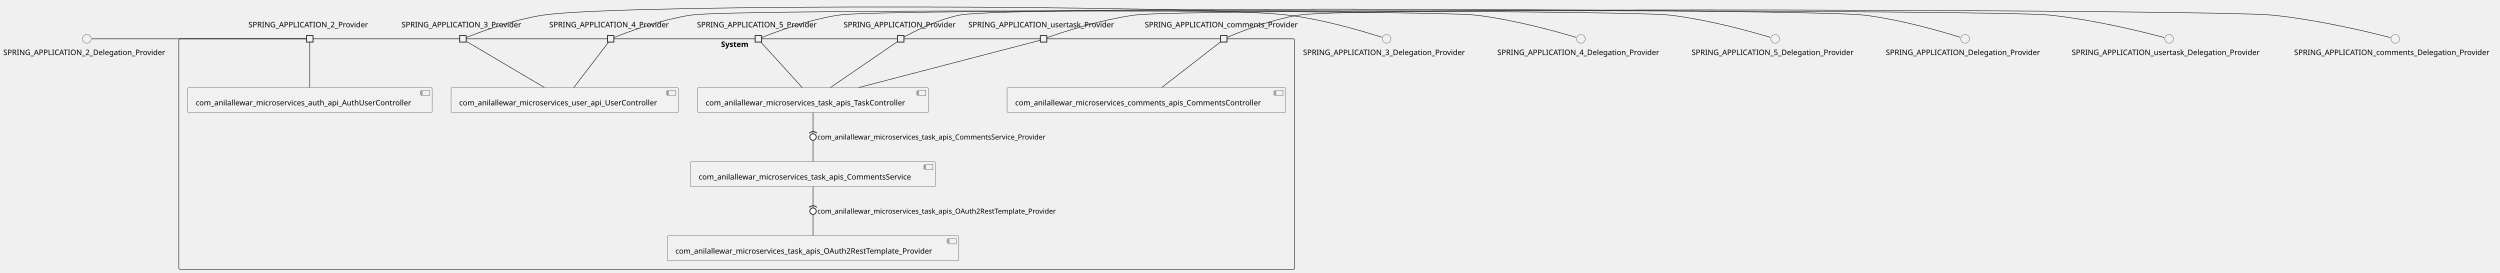
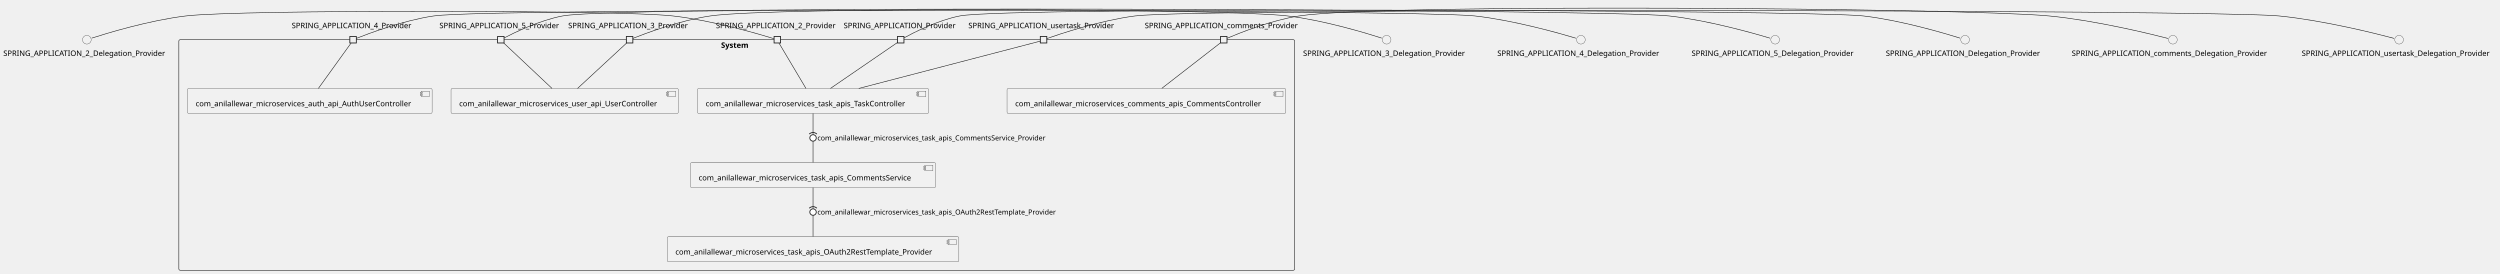
- <svg xmlns="http://www.w3.org/2000/svg" xmlns:xlink="http://www.w3.org/1999/xlink" contentStyleType="text/css" height="503px" preserveAspectRatio="none" style="width:4620px;height:503px;background:#FFFFFF;" version="1.1" viewBox="0 0 4620 503" width="4620px" zoomAndPan="magnify">
+ <svg xmlns="http://www.w3.org/2000/svg" xmlns:xlink="http://www.w3.org/1999/xlink" contentStyleType="text/css" height="505px" preserveAspectRatio="none" style="width:4620px;height:505px;background:#FFFFFF;" version="1.1" viewBox="0 0 4620 505" width="4620px" zoomAndPan="magnify">
  <defs />
  <g>
    <g id="cluster_System">
-       <rect fill="none" height="426" rx="2.5" ry="2.5" style="stroke:#181818;stroke-width:1.0;" width="2062" x="330.5" y="71.77" />
-       <text fill="#000000" font-family="sans-serif" font-size="14" font-weight="bold" lengthAdjust="spacing" textLength="58" x="1332.5" y="86.765">System</text>
+       <rect fill="none" height="426" rx="2.5" ry="2.5" style="stroke:#181818;stroke-width:1.0;" width="2062" x="330.5" y="73.42" />
+       <text fill="#000000" font-family="sans-serif" font-size="14" font-weight="bold" lengthAdjust="spacing" textLength="58" x="1332.5" y="88.415">System</text>
    </g>
    <g id="elem_com_anilallewar_microservices_auth_api_AuthUserController">
-       <a href="anilallewar-microservices-basics-spring-boot.repository#_IUufqmTkEe-Aoo6MQA3PUg" target="_top" title="anilallewar-microservices-basics-spring-boot.repository#_IUufqmTkEe-Aoo6MQA3PUg" xlink:actuate="onRequest" xlink:href="anilallewar-microservices-basics-spring-boot.repository#_IUufqmTkEe-Aoo6MQA3PUg" xlink:show="new" xlink:title="anilallewar-microservices-basics-spring-boot.repository#_IUufqmTkEe-Aoo6MQA3PUg" xlink:type="simple">
-         <rect fill="#F1F1F1" height="46.297" rx="2.5" ry="2.5" style="stroke:#181818;stroke-width:0.5;" width="452" x="346.5" y="161.77" />
-         <rect fill="#F1F1F1" height="10" style="stroke:#181818;stroke-width:0.5;" width="15" x="778.5" y="166.77" />
-         <rect fill="#F1F1F1" height="2" style="stroke:#181818;stroke-width:0.5;" width="4" x="776.5" y="168.77" />
-         <rect fill="#F1F1F1" height="2" style="stroke:#181818;stroke-width:0.5;" width="4" x="776.5" y="172.77" />
-         <text fill="#000000" font-family="sans-serif" font-size="14" lengthAdjust="spacing" textLength="412" x="361.5" y="194.765">com_anilallewar_microservices_auth_api_AuthUserController</text>
+       <a href="anilallewar-microservices-basics-spring-boot.repository#_ZXUEkmWtEe-iYPNM1zA-zw" target="_top" title="anilallewar-microservices-basics-spring-boot.repository#_ZXUEkmWtEe-iYPNM1zA-zw" xlink:actuate="onRequest" xlink:href="anilallewar-microservices-basics-spring-boot.repository#_ZXUEkmWtEe-iYPNM1zA-zw" xlink:show="new" xlink:title="anilallewar-microservices-basics-spring-boot.repository#_ZXUEkmWtEe-iYPNM1zA-zw" xlink:type="simple">
+         <rect fill="#F1F1F1" height="46.297" rx="2.5" ry="2.5" style="stroke:#181818;stroke-width:0.5;" width="452" x="346.5" y="163.42" />
+         <rect fill="#F1F1F1" height="10" style="stroke:#181818;stroke-width:0.5;" width="15" x="778.5" y="168.42" />
+         <rect fill="#F1F1F1" height="2" style="stroke:#181818;stroke-width:0.5;" width="4" x="776.5" y="170.42" />
+         <rect fill="#F1F1F1" height="2" style="stroke:#181818;stroke-width:0.5;" width="4" x="776.5" y="174.42" />
+         <text fill="#000000" font-family="sans-serif" font-size="14" lengthAdjust="spacing" textLength="412" x="361.5" y="196.415">com_anilallewar_microservices_auth_api_AuthUserController</text>
      </a>
    </g>
    <g id="elem_com_anilallewar_microservices_comments_apis_CommentsController">
-       <a href="anilallewar-microservices-basics-spring-boot.repository#_IUufqmTkEe-Aoo6MQA3PUg" target="_top" title="anilallewar-microservices-basics-spring-boot.repository#_IUufqmTkEe-Aoo6MQA3PUg" xlink:actuate="onRequest" xlink:href="anilallewar-microservices-basics-spring-boot.repository#_IUufqmTkEe-Aoo6MQA3PUg" xlink:show="new" xlink:title="anilallewar-microservices-basics-spring-boot.repository#_IUufqmTkEe-Aoo6MQA3PUg" xlink:type="simple">
-         <rect fill="#F1F1F1" height="46.297" rx="2.5" ry="2.5" style="stroke:#181818;stroke-width:0.5;" width="515" x="1861" y="161.77" />
-         <rect fill="#F1F1F1" height="10" style="stroke:#181818;stroke-width:0.5;" width="15" x="2356" y="166.77" />
-         <rect fill="#F1F1F1" height="2" style="stroke:#181818;stroke-width:0.5;" width="4" x="2354" y="168.77" />
-         <rect fill="#F1F1F1" height="2" style="stroke:#181818;stroke-width:0.5;" width="4" x="2354" y="172.77" />
-         <text fill="#000000" font-family="sans-serif" font-size="14" lengthAdjust="spacing" textLength="475" x="1876" y="194.765">com_anilallewar_microservices_comments_apis_CommentsController</text>
+       <a href="anilallewar-microservices-basics-spring-boot.repository#_ZXUEkmWtEe-iYPNM1zA-zw" target="_top" title="anilallewar-microservices-basics-spring-boot.repository#_ZXUEkmWtEe-iYPNM1zA-zw" xlink:actuate="onRequest" xlink:href="anilallewar-microservices-basics-spring-boot.repository#_ZXUEkmWtEe-iYPNM1zA-zw" xlink:show="new" xlink:title="anilallewar-microservices-basics-spring-boot.repository#_ZXUEkmWtEe-iYPNM1zA-zw" xlink:type="simple">
+         <rect fill="#F1F1F1" height="46.297" rx="2.5" ry="2.5" style="stroke:#181818;stroke-width:0.5;" width="515" x="1861" y="163.42" />
+         <rect fill="#F1F1F1" height="10" style="stroke:#181818;stroke-width:0.5;" width="15" x="2356" y="168.42" />
+         <rect fill="#F1F1F1" height="2" style="stroke:#181818;stroke-width:0.5;" width="4" x="2354" y="170.42" />
+         <rect fill="#F1F1F1" height="2" style="stroke:#181818;stroke-width:0.5;" width="4" x="2354" y="174.42" />
+         <text fill="#000000" font-family="sans-serif" font-size="14" lengthAdjust="spacing" textLength="475" x="1876" y="196.415">com_anilallewar_microservices_comments_apis_CommentsController</text>
      </a>
    </g>
    <g id="elem_com_anilallewar_microservices_task_apis_CommentsService">
-       <a href="anilallewar-microservices-basics-spring-boot.repository#_IUufqmTkEe-Aoo6MQA3PUg" target="_top" title="anilallewar-microservices-basics-spring-boot.repository#_IUufqmTkEe-Aoo6MQA3PUg" xlink:actuate="onRequest" xlink:href="anilallewar-microservices-basics-spring-boot.repository#_IUufqmTkEe-Aoo6MQA3PUg" xlink:show="new" xlink:title="anilallewar-microservices-basics-spring-boot.repository#_IUufqmTkEe-Aoo6MQA3PUg" xlink:type="simple">
-         <rect fill="#F1F1F1" height="46.297" rx="2.5" ry="2.5" style="stroke:#181818;stroke-width:0.5;" width="453" x="1276" y="298.77" />
-         <rect fill="#F1F1F1" height="10" style="stroke:#181818;stroke-width:0.5;" width="15" x="1709" y="303.77" />
-         <rect fill="#F1F1F1" height="2" style="stroke:#181818;stroke-width:0.5;" width="4" x="1707" y="305.77" />
-         <rect fill="#F1F1F1" height="2" style="stroke:#181818;stroke-width:0.5;" width="4" x="1707" y="309.77" />
-         <text fill="#000000" font-family="sans-serif" font-size="14" lengthAdjust="spacing" textLength="413" x="1291" y="331.765">com_anilallewar_microservices_task_apis_CommentsService</text>
+       <a href="anilallewar-microservices-basics-spring-boot.repository#_ZXUEkmWtEe-iYPNM1zA-zw" target="_top" title="anilallewar-microservices-basics-spring-boot.repository#_ZXUEkmWtEe-iYPNM1zA-zw" xlink:actuate="onRequest" xlink:href="anilallewar-microservices-basics-spring-boot.repository#_ZXUEkmWtEe-iYPNM1zA-zw" xlink:show="new" xlink:title="anilallewar-microservices-basics-spring-boot.repository#_ZXUEkmWtEe-iYPNM1zA-zw" xlink:type="simple">
+         <rect fill="#F1F1F1" height="46.297" rx="2.5" ry="2.5" style="stroke:#181818;stroke-width:0.5;" width="453" x="1276" y="300.42" />
+         <rect fill="#F1F1F1" height="10" style="stroke:#181818;stroke-width:0.5;" width="15" x="1709" y="305.42" />
+         <rect fill="#F1F1F1" height="2" style="stroke:#181818;stroke-width:0.5;" width="4" x="1707" y="307.42" />
+         <rect fill="#F1F1F1" height="2" style="stroke:#181818;stroke-width:0.5;" width="4" x="1707" y="311.42" />
+         <text fill="#000000" font-family="sans-serif" font-size="14" lengthAdjust="spacing" textLength="413" x="1291" y="333.415">com_anilallewar_microservices_task_apis_CommentsService</text>
      </a>
    </g>
    <g id="elem_com_anilallewar_microservices_task_apis_OAuth2RestTemplate_Provider">
-       <a href="anilallewar-microservices-basics-spring-boot.repository#_IUufqmTkEe-Aoo6MQA3PUg" target="_top" title="anilallewar-microservices-basics-spring-boot.repository#_IUufqmTkEe-Aoo6MQA3PUg" xlink:actuate="onRequest" xlink:href="anilallewar-microservices-basics-spring-boot.repository#_IUufqmTkEe-Aoo6MQA3PUg" xlink:show="new" xlink:title="anilallewar-microservices-basics-spring-boot.repository#_IUufqmTkEe-Aoo6MQA3PUg" xlink:type="simple">
-         <rect fill="#F1F1F1" height="46.297" rx="2.5" ry="2.5" style="stroke:#181818;stroke-width:0.5;" width="539" x="1233" y="435.77" />
-         <rect fill="#F1F1F1" height="10" style="stroke:#181818;stroke-width:0.5;" width="15" x="1752" y="440.77" />
-         <rect fill="#F1F1F1" height="2" style="stroke:#181818;stroke-width:0.5;" width="4" x="1750" y="442.77" />
-         <rect fill="#F1F1F1" height="2" style="stroke:#181818;stroke-width:0.5;" width="4" x="1750" y="446.77" />
-         <text fill="#000000" font-family="sans-serif" font-size="14" lengthAdjust="spacing" textLength="499" x="1248" y="468.765">com_anilallewar_microservices_task_apis_OAuth2RestTemplate_Provider</text>
+       <a href="anilallewar-microservices-basics-spring-boot.repository#_ZXUEkmWtEe-iYPNM1zA-zw" target="_top" title="anilallewar-microservices-basics-spring-boot.repository#_ZXUEkmWtEe-iYPNM1zA-zw" xlink:actuate="onRequest" xlink:href="anilallewar-microservices-basics-spring-boot.repository#_ZXUEkmWtEe-iYPNM1zA-zw" xlink:show="new" xlink:title="anilallewar-microservices-basics-spring-boot.repository#_ZXUEkmWtEe-iYPNM1zA-zw" xlink:type="simple">
+         <rect fill="#F1F1F1" height="46.297" rx="2.5" ry="2.5" style="stroke:#181818;stroke-width:0.5;" width="539" x="1233" y="437.42" />
+         <rect fill="#F1F1F1" height="10" style="stroke:#181818;stroke-width:0.5;" width="15" x="1752" y="442.42" />
+         <rect fill="#F1F1F1" height="2" style="stroke:#181818;stroke-width:0.5;" width="4" x="1750" y="444.42" />
+         <rect fill="#F1F1F1" height="2" style="stroke:#181818;stroke-width:0.5;" width="4" x="1750" y="448.42" />
+         <text fill="#000000" font-family="sans-serif" font-size="14" lengthAdjust="spacing" textLength="499" x="1248" y="470.415">com_anilallewar_microservices_task_apis_OAuth2RestTemplate_Provider</text>
      </a>
    </g>
    <g id="elem_com_anilallewar_microservices_task_apis_TaskController">
-       <a href="anilallewar-microservices-basics-spring-boot.repository#_IUufqmTkEe-Aoo6MQA3PUg" target="_top" title="anilallewar-microservices-basics-spring-boot.repository#_IUufqmTkEe-Aoo6MQA3PUg" xlink:actuate="onRequest" xlink:href="anilallewar-microservices-basics-spring-boot.repository#_IUufqmTkEe-Aoo6MQA3PUg" xlink:show="new" xlink:title="anilallewar-microservices-basics-spring-boot.repository#_IUufqmTkEe-Aoo6MQA3PUg" xlink:type="simple">
-         <rect fill="#F1F1F1" height="46.297" rx="2.5" ry="2.5" style="stroke:#181818;stroke-width:0.5;" width="427" x="1289" y="161.77" />
-         <rect fill="#F1F1F1" height="10" style="stroke:#181818;stroke-width:0.5;" width="15" x="1696" y="166.77" />
-         <rect fill="#F1F1F1" height="2" style="stroke:#181818;stroke-width:0.5;" width="4" x="1694" y="168.77" />
-         <rect fill="#F1F1F1" height="2" style="stroke:#181818;stroke-width:0.5;" width="4" x="1694" y="172.77" />
-         <text fill="#000000" font-family="sans-serif" font-size="14" lengthAdjust="spacing" textLength="387" x="1304" y="194.765">com_anilallewar_microservices_task_apis_TaskController</text>
+       <a href="anilallewar-microservices-basics-spring-boot.repository#_ZXUEkmWtEe-iYPNM1zA-zw" target="_top" title="anilallewar-microservices-basics-spring-boot.repository#_ZXUEkmWtEe-iYPNM1zA-zw" xlink:actuate="onRequest" xlink:href="anilallewar-microservices-basics-spring-boot.repository#_ZXUEkmWtEe-iYPNM1zA-zw" xlink:show="new" xlink:title="anilallewar-microservices-basics-spring-boot.repository#_ZXUEkmWtEe-iYPNM1zA-zw" xlink:type="simple">
+         <rect fill="#F1F1F1" height="46.297" rx="2.5" ry="2.5" style="stroke:#181818;stroke-width:0.5;" width="427" x="1289" y="163.42" />
+         <rect fill="#F1F1F1" height="10" style="stroke:#181818;stroke-width:0.5;" width="15" x="1696" y="168.42" />
+         <rect fill="#F1F1F1" height="2" style="stroke:#181818;stroke-width:0.5;" width="4" x="1694" y="170.42" />
+         <rect fill="#F1F1F1" height="2" style="stroke:#181818;stroke-width:0.5;" width="4" x="1694" y="174.42" />
+         <text fill="#000000" font-family="sans-serif" font-size="14" lengthAdjust="spacing" textLength="387" x="1304" y="196.415">com_anilallewar_microservices_task_apis_TaskController</text>
      </a>
    </g>
    <g id="elem_com_anilallewar_microservices_user_api_UserController">
-       <a href="anilallewar-microservices-basics-spring-boot.repository#_IUufqmTkEe-Aoo6MQA3PUg" target="_top" title="anilallewar-microservices-basics-spring-boot.repository#_IUufqmTkEe-Aoo6MQA3PUg" xlink:actuate="onRequest" xlink:href="anilallewar-microservices-basics-spring-boot.repository#_IUufqmTkEe-Aoo6MQA3PUg" xlink:show="new" xlink:title="anilallewar-microservices-basics-spring-boot.repository#_IUufqmTkEe-Aoo6MQA3PUg" xlink:type="simple">
-         <rect fill="#F1F1F1" height="46.297" rx="2.5" ry="2.5" style="stroke:#181818;stroke-width:0.5;" width="420" x="833.5" y="161.77" />
-         <rect fill="#F1F1F1" height="10" style="stroke:#181818;stroke-width:0.5;" width="15" x="1233.5" y="166.77" />
-         <rect fill="#F1F1F1" height="2" style="stroke:#181818;stroke-width:0.5;" width="4" x="1231.5" y="168.77" />
-         <rect fill="#F1F1F1" height="2" style="stroke:#181818;stroke-width:0.5;" width="4" x="1231.5" y="172.77" />
-         <text fill="#000000" font-family="sans-serif" font-size="14" lengthAdjust="spacing" textLength="380" x="848.5" y="194.765">com_anilallewar_microservices_user_api_UserController</text>
+       <a href="anilallewar-microservices-basics-spring-boot.repository#_ZXUEkmWtEe-iYPNM1zA-zw" target="_top" title="anilallewar-microservices-basics-spring-boot.repository#_ZXUEkmWtEe-iYPNM1zA-zw" xlink:actuate="onRequest" xlink:href="anilallewar-microservices-basics-spring-boot.repository#_ZXUEkmWtEe-iYPNM1zA-zw" xlink:show="new" xlink:title="anilallewar-microservices-basics-spring-boot.repository#_ZXUEkmWtEe-iYPNM1zA-zw" xlink:type="simple">
+         <rect fill="#F1F1F1" height="46.297" rx="2.5" ry="2.5" style="stroke:#181818;stroke-width:0.5;" width="420" x="833.5" y="163.42" />
+         <rect fill="#F1F1F1" height="10" style="stroke:#181818;stroke-width:0.5;" width="15" x="1233.5" y="168.42" />
+         <rect fill="#F1F1F1" height="2" style="stroke:#181818;stroke-width:0.5;" width="4" x="1231.5" y="170.42" />
+         <rect fill="#F1F1F1" height="2" style="stroke:#181818;stroke-width:0.5;" width="4" x="1231.5" y="174.42" />
+         <text fill="#000000" font-family="sans-serif" font-size="14" lengthAdjust="spacing" textLength="380" x="848.5" y="196.415">com_anilallewar_microservices_user_api_UserController</text>
      </a>
    </g>
-     <text fill="#000000" font-family="sans-serif" font-size="14" lengthAdjust="spacing" textLength="227" x="459" y="50.468">SPRING_APPLICATION_2_Provider</text>
-     <rect fill="#F1F1F1" height="12" style="stroke:#181818;stroke-width:1.5;" width="12" x="566.5" y="65.77" />
-     <text fill="#000000" font-family="sans-serif" font-size="14" lengthAdjust="spacing" textLength="227" x="742" y="50.468">SPRING_APPLICATION_3_Provider</text>
-     <rect fill="#F1F1F1" height="12" style="stroke:#181818;stroke-width:1.5;" width="12" x="849.5" y="65.77" />
-     <text fill="#000000" font-family="sans-serif" font-size="14" lengthAdjust="spacing" textLength="227" x="1015" y="50.468">SPRING_APPLICATION_4_Provider</text>
-     <rect fill="#F1F1F1" height="12" style="stroke:#181818;stroke-width:1.5;" width="12" x="1122.5" y="65.77" />
-     <text fill="#000000" font-family="sans-serif" font-size="14" lengthAdjust="spacing" textLength="227" x="1288" y="50.468">SPRING_APPLICATION_5_Provider</text>
-     <rect fill="#F1F1F1" height="12" style="stroke:#181818;stroke-width:1.5;" width="12" x="1395.5" y="65.77" />
-     <text fill="#000000" font-family="sans-serif" font-size="14" lengthAdjust="spacing" textLength="211" x="1559" y="50.468">SPRING_APPLICATION_Provider</text>
-     <rect fill="#F1F1F1" height="12" style="stroke:#181818;stroke-width:1.5;" width="12" x="1658.5" y="65.77" />
-     <text fill="#000000" font-family="sans-serif" font-size="14" lengthAdjust="spacing" textLength="292" x="2115.5" y="50.468">SPRING_APPLICATION_comments_Provider</text>
-     <rect fill="#F1F1F1" height="12" style="stroke:#181818;stroke-width:1.5;" width="12" x="2255.5" y="65.77" />
-     <text fill="#000000" font-family="sans-serif" font-size="14" lengthAdjust="spacing" textLength="278" x="1789.5" y="50.468">SPRING_APPLICATION_usertask_Provider</text>
-     <rect fill="#F1F1F1" height="12" style="stroke:#181818;stroke-width:1.5;" width="12" x="1922.5" y="65.77" />
+     <text fill="#000000" font-family="sans-serif" font-size="14" lengthAdjust="spacing" textLength="227" x="1323" y="52.118">SPRING_APPLICATION_2_Provider</text>
+     <rect fill="#F1F1F1" height="12" style="stroke:#181818;stroke-width:1.5;" width="12" x="1430.5" y="67.42" />
+     <text fill="#000000" font-family="sans-serif" font-size="14" lengthAdjust="spacing" textLength="227" x="1050" y="52.118">SPRING_APPLICATION_3_Provider</text>
+     <rect fill="#F1F1F1" height="12" style="stroke:#181818;stroke-width:1.5;" width="12" x="1157.5" y="67.42" />
+     <text fill="#000000" font-family="sans-serif" font-size="14" lengthAdjust="spacing" textLength="227" x="539" y="52.118">SPRING_APPLICATION_4_Provider</text>
+     <rect fill="#F1F1F1" height="12" style="stroke:#181818;stroke-width:1.5;" width="12" x="646.5" y="67.42" />
+     <text fill="#000000" font-family="sans-serif" font-size="14" lengthAdjust="spacing" textLength="227" x="812" y="52.118">SPRING_APPLICATION_5_Provider</text>
+     <rect fill="#F1F1F1" height="12" style="stroke:#181818;stroke-width:1.5;" width="12" x="919.5" y="67.42" />
+     <text fill="#000000" font-family="sans-serif" font-size="14" lengthAdjust="spacing" textLength="211" x="1559" y="52.118">SPRING_APPLICATION_Provider</text>
+     <rect fill="#F1F1F1" height="12" style="stroke:#181818;stroke-width:1.5;" width="12" x="1658.5" y="67.42" />
+     <text fill="#000000" font-family="sans-serif" font-size="14" lengthAdjust="spacing" textLength="292" x="2115.5" y="52.118">SPRING_APPLICATION_comments_Provider</text>
+     <rect fill="#F1F1F1" height="12" style="stroke:#181818;stroke-width:1.5;" width="12" x="2255.5" y="67.42" />
+     <text fill="#000000" font-family="sans-serif" font-size="14" lengthAdjust="spacing" textLength="278" x="1789.5" y="52.118">SPRING_APPLICATION_usertask_Provider</text>
+     <rect fill="#F1F1F1" height="12" style="stroke:#181818;stroke-width:1.5;" width="12" x="1922.5" y="67.42" />
    <g id="elem_SPRING_APPLICATION_2_Delegation_Provider">
-       <ellipse cx="160.5" cy="71.77" fill="#F1F1F1" rx="8" ry="8" style="stroke:#181818;stroke-width:0.5;" />
-       <text fill="#000000" font-family="sans-serif" font-size="14" lengthAdjust="spacing" textLength="309" x="6" y="101.765">SPRING_APPLICATION_2_Delegation_Provider</text>
+       <ellipse cx="160.5" cy="73.42" fill="#F1F1F1" rx="8" ry="8" style="stroke:#181818;stroke-width:0.5;" />
+       <text fill="#000000" font-family="sans-serif" font-size="14" lengthAdjust="spacing" textLength="309" x="6" y="103.415">SPRING_APPLICATION_2_Delegation_Provider</text>
    </g>
    <g id="elem_SPRING_APPLICATION_3_Delegation_Provider">
-       <ellipse cx="2562.5" cy="71.77" fill="#F1F1F1" rx="8" ry="8" style="stroke:#181818;stroke-width:0.5;" />
-       <text fill="#000000" font-family="sans-serif" font-size="14" lengthAdjust="spacing" textLength="309" x="2408" y="101.765">SPRING_APPLICATION_3_Delegation_Provider</text>
+       <ellipse cx="2562.5" cy="73.42" fill="#F1F1F1" rx="8" ry="8" style="stroke:#181818;stroke-width:0.5;" />
+       <text fill="#000000" font-family="sans-serif" font-size="14" lengthAdjust="spacing" textLength="309" x="2408" y="103.415">SPRING_APPLICATION_3_Delegation_Provider</text>
    </g>
    <g id="elem_SPRING_APPLICATION_4_Delegation_Provider">
-       <ellipse cx="2921.5" cy="71.77" fill="#F1F1F1" rx="8" ry="8" style="stroke:#181818;stroke-width:0.5;" />
-       <text fill="#000000" font-family="sans-serif" font-size="14" lengthAdjust="spacing" textLength="309" x="2767" y="101.765">SPRING_APPLICATION_4_Delegation_Provider</text>
+       <ellipse cx="2921.5" cy="73.42" fill="#F1F1F1" rx="8" ry="8" style="stroke:#181818;stroke-width:0.5;" />
+       <text fill="#000000" font-family="sans-serif" font-size="14" lengthAdjust="spacing" textLength="309" x="2767" y="103.415">SPRING_APPLICATION_4_Delegation_Provider</text>
    </g>
    <g id="elem_SPRING_APPLICATION_5_Delegation_Provider">
-       <ellipse cx="3280.5" cy="71.77" fill="#F1F1F1" rx="8" ry="8" style="stroke:#181818;stroke-width:0.5;" />
-       <text fill="#000000" font-family="sans-serif" font-size="14" lengthAdjust="spacing" textLength="309" x="3126" y="101.765">SPRING_APPLICATION_5_Delegation_Provider</text>
+       <ellipse cx="3280.5" cy="73.42" fill="#F1F1F1" rx="8" ry="8" style="stroke:#181818;stroke-width:0.5;" />
+       <text fill="#000000" font-family="sans-serif" font-size="14" lengthAdjust="spacing" textLength="309" x="3126" y="103.415">SPRING_APPLICATION_5_Delegation_Provider</text>
    </g>
    <g id="elem_SPRING_APPLICATION_Delegation_Provider">
-       <ellipse cx="3631.5" cy="71.77" fill="#F1F1F1" rx="8" ry="8" style="stroke:#181818;stroke-width:0.5;" />
-       <text fill="#000000" font-family="sans-serif" font-size="14" lengthAdjust="spacing" textLength="293" x="3485" y="101.765">SPRING_APPLICATION_Delegation_Provider</text>
+       <ellipse cx="3631.5" cy="73.42" fill="#F1F1F1" rx="8" ry="8" style="stroke:#181818;stroke-width:0.5;" />
+       <text fill="#000000" font-family="sans-serif" font-size="14" lengthAdjust="spacing" textLength="293" x="3485" y="103.415">SPRING_APPLICATION_Delegation_Provider</text>
    </g>
    <g id="elem_SPRING_APPLICATION_comments_Delegation_Provider">
-       <ellipse cx="4426.5" cy="71.77" fill="#F1F1F1" rx="8" ry="8" style="stroke:#181818;stroke-width:0.5;" />
-       <text fill="#000000" font-family="sans-serif" font-size="14" lengthAdjust="spacing" textLength="374" x="4239.5" y="101.765">SPRING_APPLICATION_comments_Delegation_Provider</text>
+       <ellipse cx="4015.5" cy="73.42" fill="#F1F1F1" rx="8" ry="8" style="stroke:#181818;stroke-width:0.5;" />
+       <text fill="#000000" font-family="sans-serif" font-size="14" lengthAdjust="spacing" textLength="374" x="3828.5" y="103.415">SPRING_APPLICATION_comments_Delegation_Provider</text>
    </g>
    <g id="elem_SPRING_APPLICATION_usertask_Delegation_Provider">
-       <ellipse cx="4008.5" cy="71.77" fill="#F1F1F1" rx="8" ry="8" style="stroke:#181818;stroke-width:0.5;" />
-       <text fill="#000000" font-family="sans-serif" font-size="14" lengthAdjust="spacing" textLength="360" x="3828.5" y="101.765">SPRING_APPLICATION_usertask_Delegation_Provider</text>
+       <ellipse cx="4433.5" cy="73.42" fill="#F1F1F1" rx="8" ry="8" style="stroke:#181818;stroke-width:0.5;" />
+       <text fill="#000000" font-family="sans-serif" font-size="14" lengthAdjust="spacing" textLength="360" x="4253.5" y="103.415">SPRING_APPLICATION_usertask_Delegation_Provider</text>
    </g>
    <g id="link_SPRING_APPLICATION_2_Delegation_Provider_SPRING_APPLICATION_2_Provider">
-       <path d="M169.69,71.77 C223.3,71.77 523.27,71.77 566.35,71.77 " fill="none" id="SPRING_APPLICATION_2_Delegation_Provider-SPRING_APPLICATION_2_Provider" style="stroke:#181818;stroke-width:1.0;" />
+       <path d="M169.53,70.45 C195.97,61.93 275.68,37.5 344,29.42 C443.2,17.69 1143.73,18.28 1243,29.42 C1317.98,37.84 1406.28,64.05 1430.24,71.46 " fill="none" id="SPRING_APPLICATION_2_Delegation_Provider-SPRING_APPLICATION_2_Provider" style="stroke:#181818;stroke-width:1.0;" />
    </g>
-     <g id="link_SPRING_APPLICATION_2_Provider_com_anilallewar_microservices_auth_api_AuthUserController">
-       <path d="M572.5,77.83 C572.5,92.42 572.5,135.23 572.5,161.75 " fill="none" id="SPRING_APPLICATION_2_Provider-com_anilallewar_microservices_auth_api_AuthUserController" style="stroke:#181818;stroke-width:1.0;" />
+     <g id="link_SPRING_APPLICATION_2_Provider_com_anilallewar_microservices_task_apis_TaskController">
+       <path d="M1439.51,79.48 C1448.18,94.07 1473.64,136.88 1489.41,163.4 " fill="none" id="SPRING_APPLICATION_2_Provider-com_anilallewar_microservices_task_apis_TaskController" style="stroke:#181818;stroke-width:1.0;" />
    </g>
    <g id="link_SPRING_APPLICATION_3_Delegation_Provider_SPRING_APPLICATION_3_Provider">
-       <path d="M2553.47,68.8 C2527.03,60.28 2447.32,35.85 2379,27.77 C2227.39,9.85 1156.11,6 1005,27.77 C947.69,36.03 881.73,61.23 861.62,69.27 " fill="none" id="SPRING_APPLICATION_3_Delegation_Provider-SPRING_APPLICATION_3_Provider" style="stroke:#181818;stroke-width:1.0;" />
+       <path d="M2553.47,70.45 C2527.03,61.93 2447.32,37.5 2379,29.42 C2261.37,15.51 1430.23,12.53 1313,29.42 C1255.69,37.68 1189.73,62.88 1169.62,70.92 " fill="none" id="SPRING_APPLICATION_3_Delegation_Provider-SPRING_APPLICATION_3_Provider" style="stroke:#181818;stroke-width:1.0;" />
    </g>
    <g id="link_SPRING_APPLICATION_3_Provider_com_anilallewar_microservices_user_api_UserController">
-       <path d="M861.76,76.46 C883.86,89.52 959.48,134.17 1005.93,161.59 " fill="none" id="SPRING_APPLICATION_3_Provider-com_anilallewar_microservices_user_api_UserController" style="stroke:#181818;stroke-width:1.0;" />
+       <path d="M1158.03,79.48 C1142.26,94.07 1095.98,136.88 1067.31,163.4 " fill="none" id="SPRING_APPLICATION_3_Provider-com_anilallewar_microservices_user_api_UserController" style="stroke:#181818;stroke-width:1.0;" />
    </g>
    <g id="link_SPRING_APPLICATION_4_Delegation_Provider_SPRING_APPLICATION_4_Provider">
-       <path d="M2912.22,68.92 C2884.27,60.51 2798.32,35.88 2725,27.77 C2645.1,18.93 1357.57,16.3 1278,27.77 C1220.69,36.03 1154.73,61.23 1134.62,69.27 " fill="none" id="SPRING_APPLICATION_4_Delegation_Provider-SPRING_APPLICATION_4_Provider" style="stroke:#181818;stroke-width:1.0;" />
+       <path d="M2912.22,70.57 C2884.27,62.16 2798.32,37.53 2725,29.42 C2618.81,17.68 907.74,14.18 802,29.42 C744.69,37.68 678.73,62.88 658.62,70.92 " fill="none" id="SPRING_APPLICATION_4_Delegation_Provider-SPRING_APPLICATION_4_Provider" style="stroke:#181818;stroke-width:1.0;" />
    </g>
-     <g id="link_SPRING_APPLICATION_4_Provider_com_anilallewar_microservices_user_api_UserController">
-       <path d="M1124.63,77.83 C1113.45,92.42 1080.67,135.23 1060.36,161.75 " fill="none" id="SPRING_APPLICATION_4_Provider-com_anilallewar_microservices_user_api_UserController" style="stroke:#181818;stroke-width:1.0;" />
+     <g id="link_SPRING_APPLICATION_4_Provider_com_anilallewar_microservices_auth_api_AuthUserController">
+       <path d="M648.85,79.48 C638.34,94.07 607.49,136.88 588.37,163.4 " fill="none" id="SPRING_APPLICATION_4_Provider-com_anilallewar_microservices_auth_api_AuthUserController" style="stroke:#181818;stroke-width:1.0;" />
    </g>
    <g id="link_SPRING_APPLICATION_5_Delegation_Provider_SPRING_APPLICATION_5_Provider">
-       <path d="M3271.22,68.92 C3243.27,60.51 3157.32,35.88 3084,27.77 C2999.35,18.41 1635.3,15.62 1551,27.77 C1493.69,36.03 1427.73,61.23 1407.62,69.27 " fill="none" id="SPRING_APPLICATION_5_Delegation_Provider-SPRING_APPLICATION_5_Provider" style="stroke:#181818;stroke-width:1.0;" />
+       <path d="M3271.22,70.57 C3243.27,62.16 3157.32,37.53 3084,29.42 C2971.13,16.94 1151.65,8.71 1040,29.42 C996.66,37.46 948.55,61.27 931.72,70.08 " fill="none" id="SPRING_APPLICATION_5_Delegation_Provider-SPRING_APPLICATION_5_Provider" style="stroke:#181818;stroke-width:1.0;" />
    </g>
-     <g id="link_SPRING_APPLICATION_5_Provider_com_anilallewar_microservices_task_apis_TaskController">
-       <path d="M1406.1,77.83 C1419.38,92.42 1458.33,135.23 1482.46,161.75 " fill="none" id="SPRING_APPLICATION_5_Provider-com_anilallewar_microservices_task_apis_TaskController" style="stroke:#181818;stroke-width:1.0;" />
+     <g id="link_SPRING_APPLICATION_5_Provider_com_anilallewar_microservices_user_api_UserController">
+       <path d="M930.88,79.48 C946.39,94.07 991.89,136.88 1020.09,163.4 " fill="none" id="SPRING_APPLICATION_5_Provider-com_anilallewar_microservices_user_api_UserController" style="stroke:#181818;stroke-width:1.0;" />
    </g>
    <g id="link_SPRING_APPLICATION_Delegation_Provider_SPRING_APPLICATION_Provider">
-       <path d="M3622.22,68.8 C3595.04,60.28 3513.11,35.84 3443,27.77 C3350.89,17.16 1865.04,10.16 1774,27.77 C1732.56,35.78 1686.91,59.39 1670.66,68.31 " fill="none" id="SPRING_APPLICATION_Delegation_Provider-SPRING_APPLICATION_Provider" style="stroke:#181818;stroke-width:1.0;" />
+       <path d="M3622.22,70.45 C3595.04,61.93 3513.11,37.49 3443,29.42 C3350.89,18.81 1865.04,11.81 1774,29.42 C1732.56,37.43 1686.91,61.04 1670.66,69.96 " fill="none" id="SPRING_APPLICATION_Delegation_Provider-SPRING_APPLICATION_Provider" style="stroke:#181818;stroke-width:1.0;" />
    </g>
    <g id="link_SPRING_APPLICATION_Provider_com_anilallewar_microservices_task_apis_TaskController">
-       <path d="M1658.35,76.99 C1638.35,90.69 1574.21,134.64 1534.72,161.69 " fill="none" id="SPRING_APPLICATION_Provider-com_anilallewar_microservices_task_apis_TaskController" style="stroke:#181818;stroke-width:1.0;" />
+       <path d="M1658.35,78.64 C1638.35,92.34 1574.21,136.29 1534.72,163.34 " fill="none" id="SPRING_APPLICATION_Provider-com_anilallewar_microservices_task_apis_TaskController" style="stroke:#181818;stroke-width:1.0;" />
    </g>
    <g id="link_SPRING_APPLICATION_comments_Delegation_Provider_SPRING_APPLICATION_comments_Provider">
-       <path d="M4417.41,69.38 C4386.69,61.45 4283.83,36.02 4197,27.77 C4097.67,18.33 2499.62,12.59 2401,27.77 C2347.79,35.96 2287.04,60.76 2267.73,69.04 " fill="none" id="SPRING_APPLICATION_comments_Delegation_Provider-SPRING_APPLICATION_comments_Provider" style="stroke:#181818;stroke-width:1.0;" />
+       <path d="M4006.41,71.03 C3975.69,63.1 3872.83,37.67 3786,29.42 C3632.8,14.87 2553.1,6 2401,29.42 C2347.79,37.61 2287.04,62.41 2267.73,70.69 " fill="none" id="SPRING_APPLICATION_comments_Delegation_Provider-SPRING_APPLICATION_comments_Provider" style="stroke:#181818;stroke-width:1.0;" />
    </g>
    <g id="link_SPRING_APPLICATION_comments_Provider_com_anilallewar_microservices_comments_apis_CommentsController">
-       <path d="M2255.36,77.54 C2236.97,91.81 2181.51,134.86 2147.09,161.57 " fill="none" id="SPRING_APPLICATION_comments_Provider-com_anilallewar_microservices_comments_apis_CommentsController" style="stroke:#181818;stroke-width:1.0;" />
+       <path d="M2255.36,79.19 C2236.97,93.46 2181.51,136.51 2147.09,163.22 " fill="none" id="SPRING_APPLICATION_comments_Provider-com_anilallewar_microservices_comments_apis_CommentsController" style="stroke:#181818;stroke-width:1.0;" />
    </g>
    <g id="link_SPRING_APPLICATION_usertask_Delegation_Provider_SPRING_APPLICATION_usertask_Provider">
-       <path d="M3999.27,69.27 C3969,61.21 3869.86,35.98 3786,27.77 C3692.67,18.63 2191.02,15.89 2098,27.77 C2032.56,36.13 1956.27,61.93 1934.55,69.6 " fill="none" id="SPRING_APPLICATION_usertask_Delegation_Provider-SPRING_APPLICATION_usertask_Provider" style="stroke:#181818;stroke-width:1.0;" />
+       <path d="M4424.27,70.92 C4394,62.86 4294.86,37.63 4211,29.42 C4094.17,17.98 2214.44,14.55 2098,29.42 C2032.56,37.78 1956.27,63.58 1934.55,71.25 " fill="none" id="SPRING_APPLICATION_usertask_Delegation_Provider-SPRING_APPLICATION_usertask_Provider" style="stroke:#181818;stroke-width:1.0;" />
    </g>
    <g id="link_SPRING_APPLICATION_usertask_Provider_com_anilallewar_microservices_task_apis_TaskController">
-       <path d="M1922.48,74.34 C1886.63,83.68 1699.09,132.55 1587.1,161.73 " fill="none" id="SPRING_APPLICATION_usertask_Provider-com_anilallewar_microservices_task_apis_TaskController" style="stroke:#181818;stroke-width:1.0;" />
+       <path d="M1922.48,75.99 C1886.63,85.33 1699.09,134.2 1587.1,163.38 " fill="none" id="SPRING_APPLICATION_usertask_Provider-com_anilallewar_microservices_task_apis_TaskController" style="stroke:#181818;stroke-width:1.0;" />
    </g>
    <g id="link_com_anilallewar_microservices_task_apis_TaskController_com_anilallewar_microservices_task_apis_CommentsService">
-       <path d="M1502.5,208.06 C1502.5,233.08 1502.5,273.42 1502.5,298.44 " fill="none" id="com_anilallewar_microservices_task_apis_TaskController-com_anilallewar_microservices_task_apis_CommentsService" style="stroke:#181818;stroke-width:1.0;" />
-       <text fill="#000000" font-family="sans-serif" font-size="13" lengthAdjust="spacing" textLength="447" x="1510.5" y="257.837">com_anilallewar_microservices_task_apis_CommentsService_Provider</text>
-       <path d="M1509.571,246.179 A10,10 0 0 0 1495.429 246.179" fill="none" style="stroke:#181818;stroke-width:1.5;" />
-       <ellipse cx="1502.5" cy="253.25" fill="#FFFFFF" rx="6" ry="6" style="stroke:#181818;stroke-width:1.5;" />
+       <path d="M1502.5,209.71 C1502.5,234.73 1502.5,275.07 1502.5,300.09 " fill="none" id="com_anilallewar_microservices_task_apis_TaskController-com_anilallewar_microservices_task_apis_CommentsService" style="stroke:#181818;stroke-width:1.0;" />
+       <text fill="#000000" font-family="sans-serif" font-size="13" lengthAdjust="spacing" textLength="447" x="1510.5" y="259.487">com_anilallewar_microservices_task_apis_CommentsService_Provider</text>
+       <path d="M1509.571,247.829 A10,10 0 0 0 1495.429 247.829" fill="none" style="stroke:#181818;stroke-width:1.5;" />
+       <ellipse cx="1502.5" cy="254.9" fill="#FFFFFF" rx="6" ry="6" style="stroke:#181818;stroke-width:1.5;" />
    </g>
    <g id="link_com_anilallewar_microservices_task_apis_CommentsService_com_anilallewar_microservices_task_apis_OAuth2RestTemplate_Provider">
-       <path d="M1502.5,345.06 C1502.5,370.08 1502.5,410.42 1502.5,435.44 " fill="none" id="com_anilallewar_microservices_task_apis_CommentsService-com_anilallewar_microservices_task_apis_OAuth2RestTemplate_Provider" style="stroke:#181818;stroke-width:1.0;" />
-       <text fill="#000000" font-family="sans-serif" font-size="13" lengthAdjust="spacing" textLength="465" x="1510.5" y="394.837">com_anilallewar_microservices_task_apis_OAuth2RestTemplate_Provider</text>
-       <path d="M1509.571,383.179 A10,10 0 0 0 1495.429 383.179" fill="none" style="stroke:#181818;stroke-width:1.5;" />
-       <ellipse cx="1502.5" cy="390.25" fill="#FFFFFF" rx="6" ry="6" style="stroke:#181818;stroke-width:1.5;" />
+       <path d="M1502.5,346.71 C1502.5,371.73 1502.5,412.07 1502.5,437.09 " fill="none" id="com_anilallewar_microservices_task_apis_CommentsService-com_anilallewar_microservices_task_apis_OAuth2RestTemplate_Provider" style="stroke:#181818;stroke-width:1.0;" />
+       <text fill="#000000" font-family="sans-serif" font-size="13" lengthAdjust="spacing" textLength="465" x="1510.5" y="396.487">com_anilallewar_microservices_task_apis_OAuth2RestTemplate_Provider</text>
+       <path d="M1509.571,384.829 A10,10 0 0 0 1495.429 384.829" fill="none" style="stroke:#181818;stroke-width:1.5;" />
+       <ellipse cx="1502.5" cy="391.9" fill="#FFFFFF" rx="6" ry="6" style="stroke:#181818;stroke-width:1.5;" />
    </g>
  </g>
</svg>
